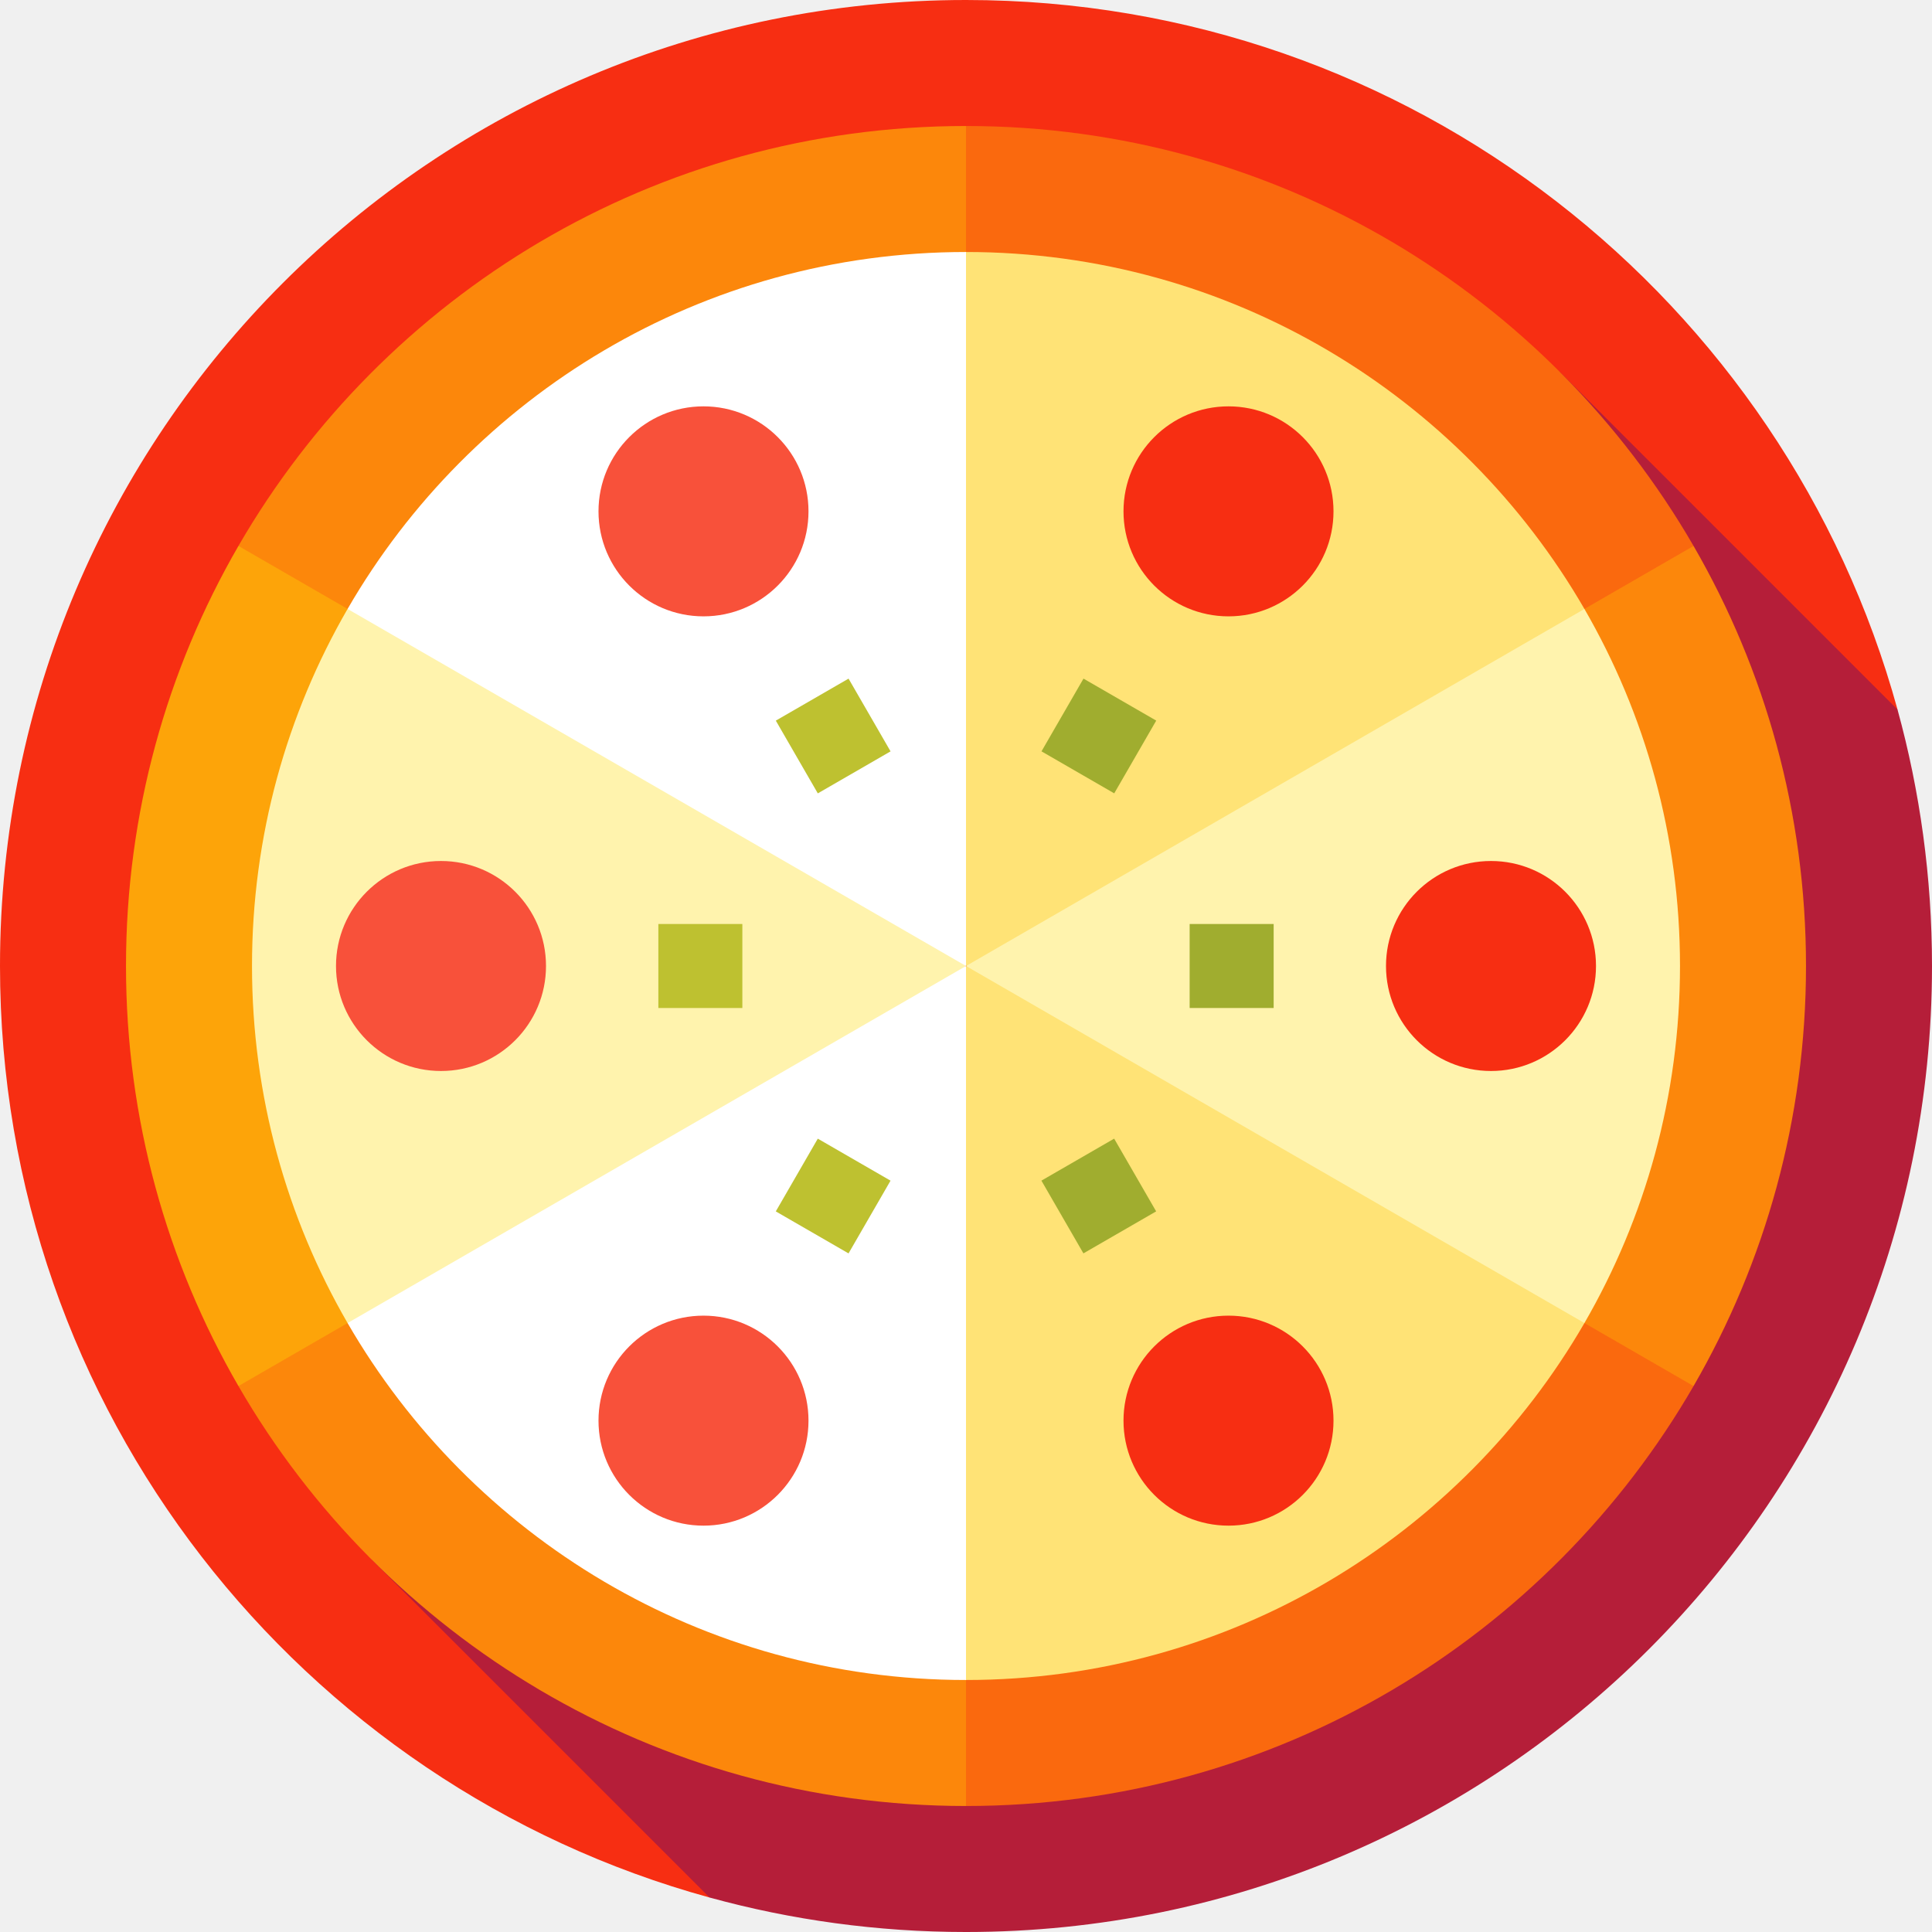
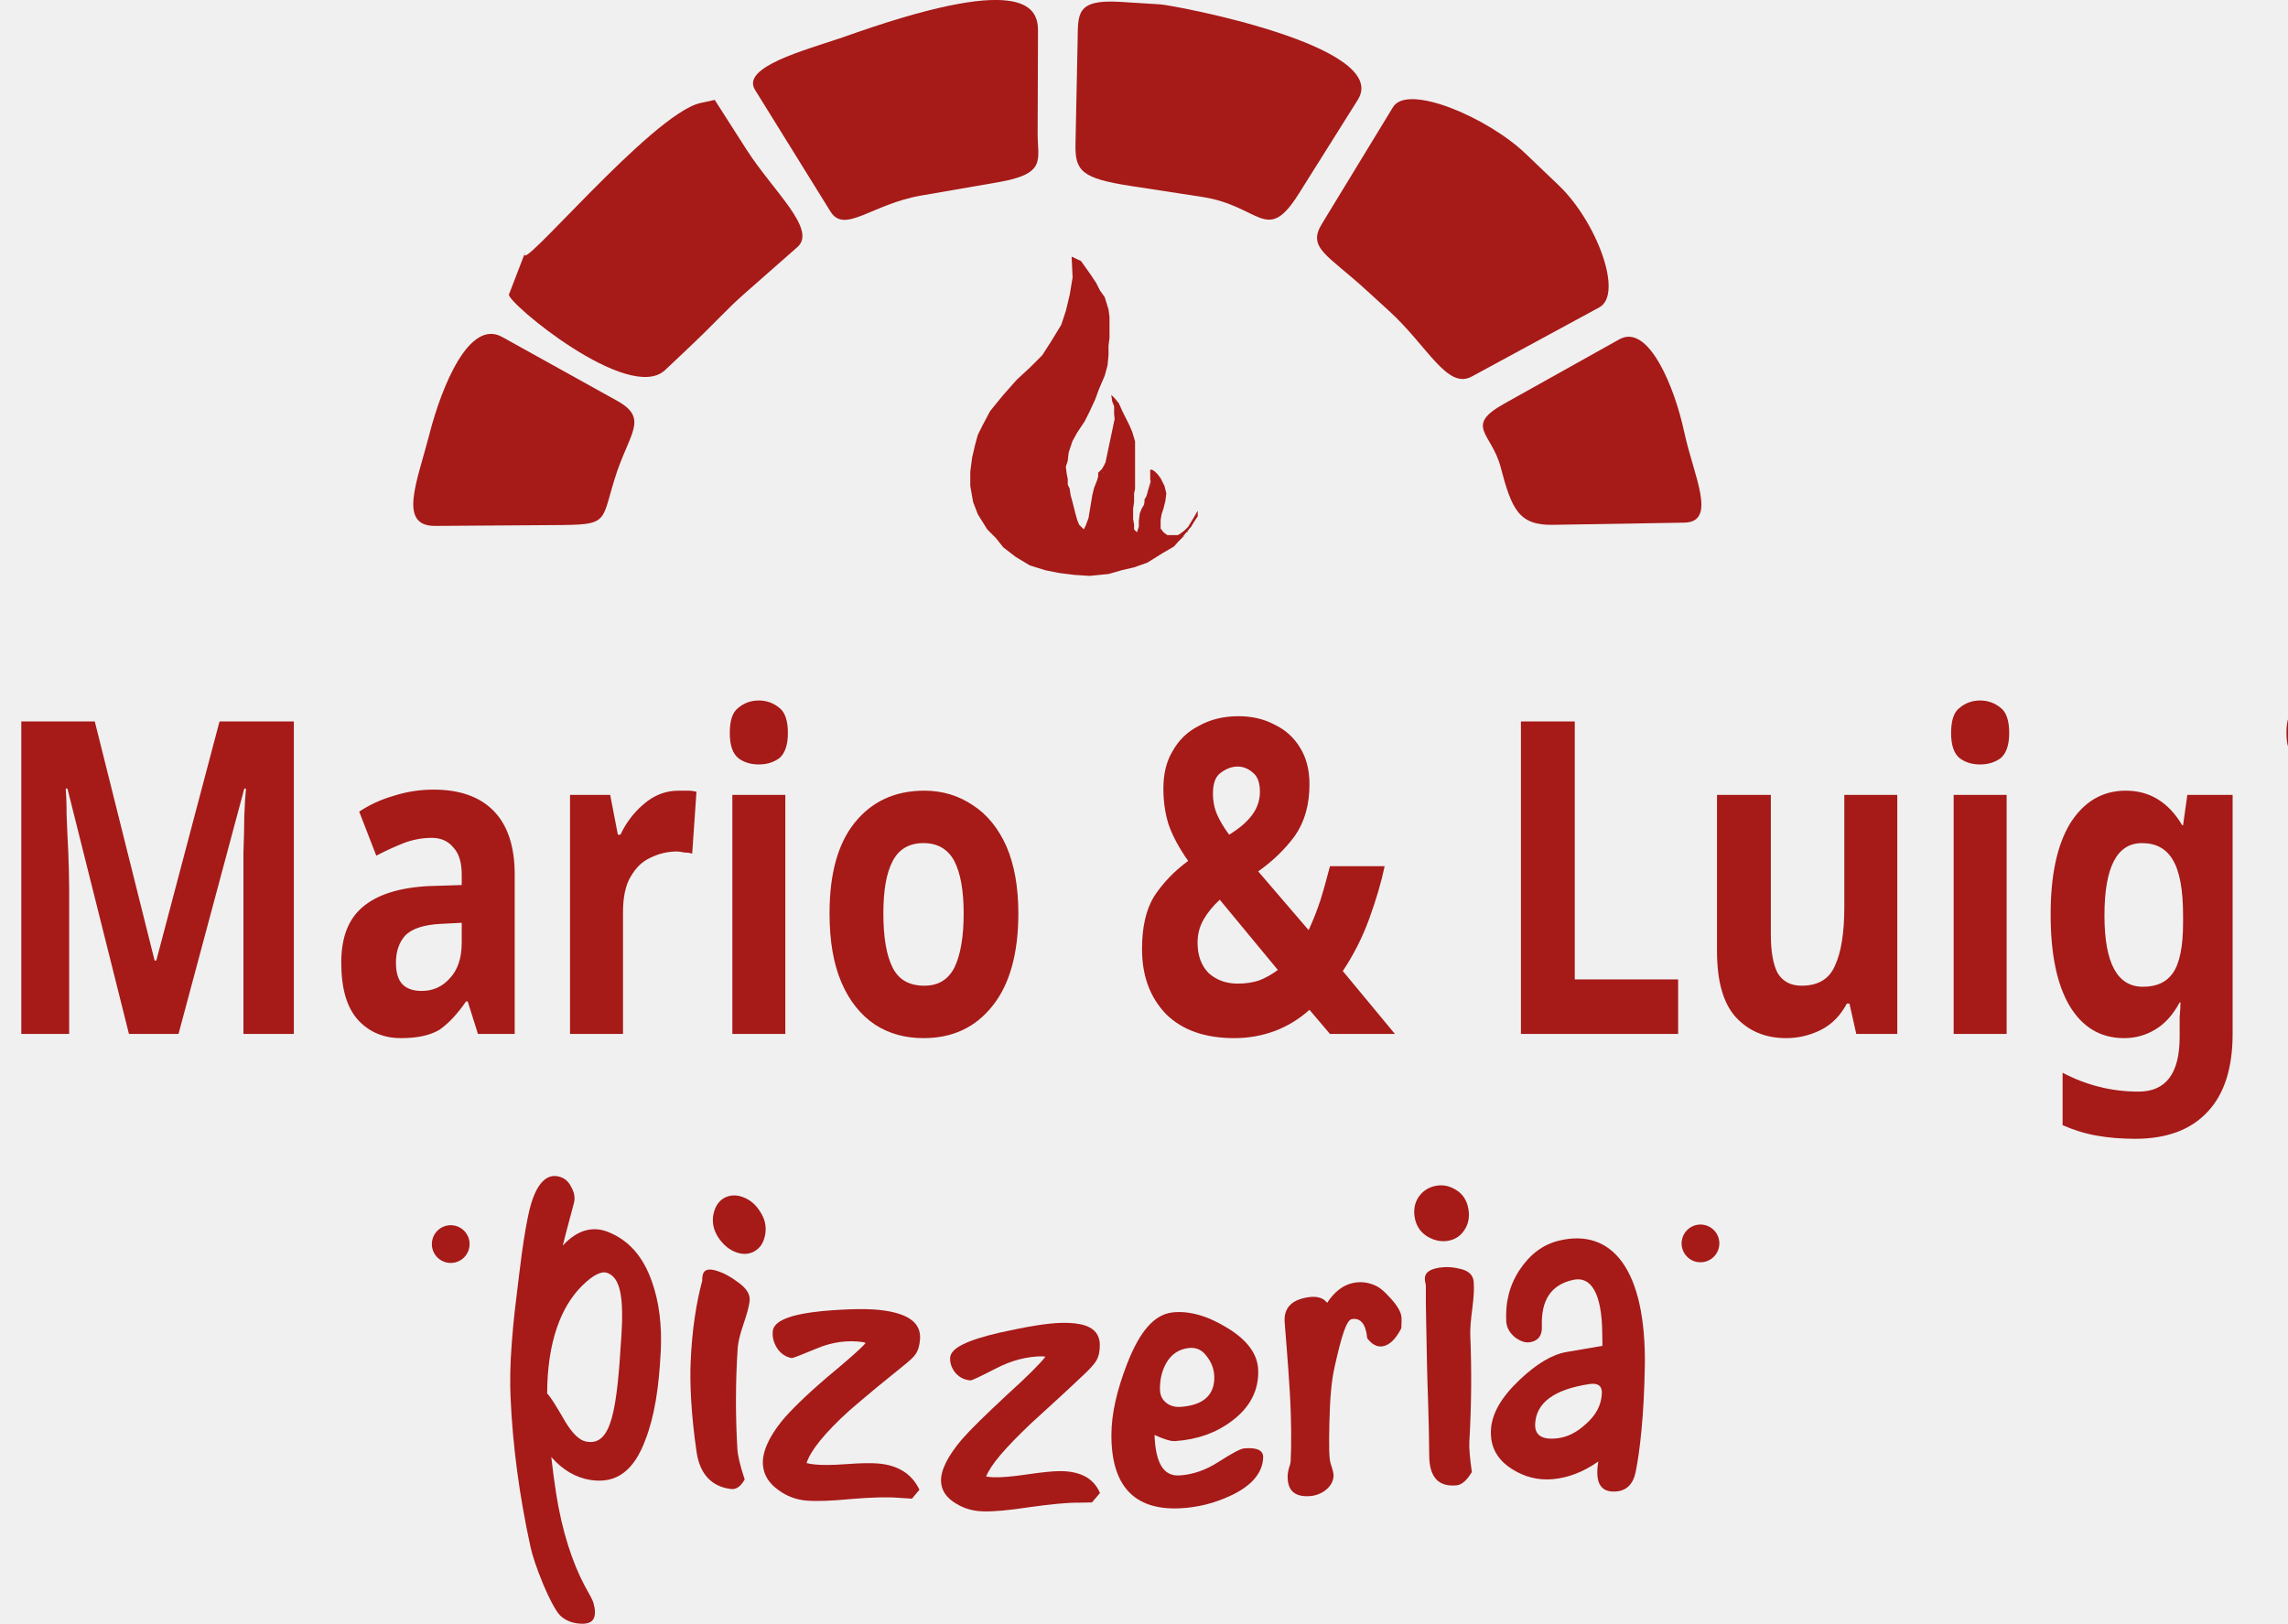
- <svg xmlns="http://www.w3.org/2000/svg" version="1.1" id="Layer_1" viewBox="0 0 512 512" xml:space="preserve">
-   <path style="fill:#F72E12;" d="M502.865,188.049C473.095,79.648,373.856,0,256,0C114.615,0,0,114.615,0,256  c0,117.856,79.648,217.094,188.049,246.865L502.865,188.049z" />
-   <path style="fill:#B51E39;" d="M512,256c0-23.529-3.191-46.309-9.135-67.951l-89.458-89.458L98.592,413.408l89.458,89.458  c21.641,5.944,44.422,9.135,67.951,9.135C397.385,512,512,397.384,512,256z" />
-   <path style="fill:#FC870B;" d="M448.811,144.68h-51.182v222.639h51.182c18.947-32.746,29.797-70.764,29.797-111.319  S467.759,177.427,448.811,144.68z" />
-   <g>
-     <path style="fill:#FA690E;" d="M256,33.391l-22.261,55.652l186.151,72.334l28.921-16.698C410.319,78.153,338.389,33.391,256,33.391   z" />
-     <path style="fill:#FA690E;" d="M419.89,350.622l-186.151,72.334L256,478.609c82.389,0,154.319-44.762,192.811-111.289   L419.89,350.622z" />
-   </g>
-   <path style="fill:#FDA409;" d="M63.189,144.68C44.241,177.427,33.391,215.445,33.391,256s10.85,78.573,29.797,111.32h40.052V144.68  H63.189z" />
-   <g>
-     <path style="fill:#FC870B;" d="M63.189,144.68l28.921,16.698L256,66.783V33.391C173.611,33.391,101.681,78.153,63.189,144.68z" />
-     <path style="fill:#FC870B;" d="M92.11,350.622L63.189,367.32C101.681,433.847,173.611,478.609,256,478.609v-33.391L92.11,350.622z" />
-   </g>
-   <g>
-     <path style="fill:#FFF3AD;" d="M92.11,350.622C76.005,322.787,66.783,290.472,66.783,256s9.223-66.787,25.327-94.622h55.652   L256,256l-108.238,94.622H92.11z" />
-     <path style="fill:#FFF3AD;" d="M419.89,350.622c16.105-27.835,25.327-60.15,25.327-94.622s-9.223-66.787-25.327-94.622h-55.652   L256,256l108.238,94.622H419.89z" />
-   </g>
-   <g>
-     <path style="fill:#FFE376;" d="M256,445.217c70.03,0,131.171-38.048,163.89-94.595L256,256l-22.261,97.951L256,445.217z" />
-     <path style="fill:#FFE376;" d="M256,66.783l-22.261,94.609L256,256l163.89-94.622C387.171,104.831,326.03,66.783,256,66.783z" />
-   </g>
-   <g>
-     <path style="fill:#FFFFFF;" d="M256,66.783c-70.03,0-131.171,38.048-163.89,94.595L256,256V66.783z" />
-     <path style="fill:#FFFFFF;" d="M92.11,350.622c32.719,56.547,93.86,94.595,163.89,94.595V256L92.11,350.622z" />
-   </g>
-   <g>
-     <circle style="fill:#F72E12;" cx="325.565" cy="376.487" r="27.826" />
-     <circle style="fill:#F72E12;" cx="395.13" cy="256" r="27.826" />
-     <circle style="fill:#F72E12;" cx="325.565" cy="135.513" r="27.826" />
-   </g>
-   <g>
-     <circle style="fill:#F8513A;" cx="186.435" cy="135.513" r="27.826" />
-     <circle style="fill:#F8513A;" cx="116.87" cy="256" r="27.826" />
-     <circle style="fill:#F8513A;" cx="186.435" cy="376.487" r="27.826" />
-   </g>
-   <g>
-     <rect x="280.051" y="305.821" transform="matrix(-0.866 0.5 -0.5 -0.866 701.8283 445.8432)" style="fill:#A0AD2F;" width="22.26" height="22.26" />
-     <rect x="315.27" y="244.87" style="fill:#A0AD2F;" width="22.261" height="22.261" />
-     <rect x="280.083" y="183.919" transform="matrix(0.866 0.5 -0.5 0.866 136.5438 -119.4771)" style="fill:#A0AD2F;" width="22.26" height="22.26" />
-   </g>
-   <g>
-     <rect x="209.679" y="183.919" transform="matrix(0.866 -0.5 0.5 0.866 -67.9425 136.5397)" style="fill:#BEC130;" width="22.26" height="22.26" />
-     <rect x="174.47" y="244.87" style="fill:#BEC130;" width="22.261" height="22.261" />
-     <rect x="209.667" y="305.821" transform="matrix(-0.866 -0.5 0.5 -0.866 253.5319 701.8377)" style="fill:#BEC130;" width="22.26" height="22.26" />
+ <svg xmlns="http://www.w3.org/2000/svg" width="37.765mm" height="26.809mm" viewBox="0 0 37.765 26.809" version="1.1" id="svg8233">
+   <defs id="defs8230" />
+   <g id="layer1" transform="translate(-25.40442,-11.8187)">
+     <g id="g1271" transform="translate(-73.22871,-2.182182)">
+       <text xml:space="preserve" style="font-style:normal;font-variant:normal;font-weight:bold;font-stretch:normal;font-size:6.538px;font-family:Noteworthy;-inkscape-font-specification:'Noteworthy Bold';fill:#a61a18;fill-opacity:1;stroke:none;stroke-width:0.093;stroke-linecap:round;stroke-linejoin:round;stroke-dasharray:none;stroke-opacity:1" x="109.082" y="28.043" id="text31823-6" transform="scale(0.9025218,1.108006)">
+         <tspan id="tspan31821-0" style="stroke-width:0.093" x="109.082" y="28.043">Mario &amp; Luigi's</tspan>
+       </text>
+       <path id="rect28321-8" style="fill:#a61a18;fill-opacity:1;stroke-width:0.1;stroke-linecap:round;stroke-linejoin:round" d="m 110.43,15.65 0.523,0.818 c 0.444,0.693 1.172,1.322 0.841,1.613 l -0.867,0.763 c -0.331,0.291 -0.396,0.398 -0.994,0.963 l -0.321,0.303 c -0.598,0.565 -2.625,-1.127 -2.578,-1.248 l 0.266,-0.691 c -0.172,0.446 2.09,-2.29 2.893,-2.469 z" />
+       <path id="rect28324-3" style="fill:#a61a18;fill-opacity:1;stroke-width:0.1;stroke-linecap:round;stroke-linejoin:round" d="m 112.477,14.64 0.307,-0.107 c 2.831,-0.981 2.983,-0.374 2.982,-0.018 l -0.006,1.687 c -0.001,0.441 0.156,0.668 -0.655,0.808 l -1.271,0.22 c -0.811,0.141 -1.26,0.638 -1.493,0.264 l -1.247,-2.012 c -0.232,-0.375 0.84,-0.656 1.382,-0.843 z" />
+       <path id="rect28327-9" style="fill:#a61a18;fill-opacity:1;stroke-width:0.1;stroke-linecap:round;stroke-linejoin:round" d="m 117.124,14.032 0.661,0.041 c 0.21,0.013 3.82,0.683 3.26,1.575 l -0.973,1.549 c -0.535,0.851 -0.628,0.204 -1.597,0.055 l -1.178,-0.181 c -0.813,-0.125 -0.921,-0.249 -0.912,-0.69 l 0.035,-1.707 c 0.009,-0.441 -0.033,-0.687 0.703,-0.642 z" />
+       <path id="rect28330-0" style="fill:#a61a18;fill-opacity:1;stroke-width:0.104;stroke-linecap:round;stroke-linejoin:round" d="m 123.814,16.538 0.548,0.524 c 0.621,0.594 1.074,1.794 0.668,2.014 l -2.105,1.142 c -0.406,0.22 -0.729,-0.504 -1.364,-1.083 l -0.382,-0.349 c -0.634,-0.579 -0.97,-0.691 -0.729,-1.086 l 1.176,-1.931 c 0.24,-0.395 1.566,0.174 2.187,0.768 z" />
+       <path id="rect28333-5" style="fill:#a61a18;fill-opacity:1;stroke-width:0.11;stroke-linecap:round;stroke-linejoin:round" d="m 126.432,21.131 c 0.148,0.708 0.557,1.49 8e-5,1.499 l -2.17,0.036 c -0.557,0.009 -0.677,-0.253 -0.859,-0.95 -0.148,-0.57 -0.612,-0.676 0.061,-1.052 l 1.898,-1.061 c 0.486,-0.272 0.921,0.821 1.069,1.528 z" />
+       <path id="rect30113-2" style="fill:#a61a18;fill-opacity:1;stroke-width:0.106;stroke-linecap:round;stroke-linejoin:round" d="m 105.722,21.164 c 0.207,-0.798 0.658,-1.9 1.199,-1.6 l 1.896,1.053 c 0.54,0.3 0.193,0.536 -0.04,1.295 -0.242,0.788 -0.077,0.752 -1.225,0.76 l -1.736,0.012 c -0.618,0.004 -0.3,-0.723 -0.093,-1.521 z" />
+       <g id="g31767-2" transform="translate(1.081139,-226.0131)">
+         <path style="fill:#a61a18;fill-opacity:1;stroke:none;stroke-width:0.1;stroke-linecap:round;stroke-linejoin:round;stroke-dasharray:none;stroke-opacity:1" d="m 115.24,244.251 0.016,0.344 -0.047,0.282 -0.063,0.266 -0.078,0.235 -0.172,0.282 -0.141,0.219 -0.203,0.203 -0.219,0.203 -0.235,0.266 -0.203,0.25 -0.125,0.235 -0.078,0.156 -0.047,0.172 -0.047,0.203 -0.031,0.235 v 0.235 l 0.047,0.266 0.078,0.203 0.156,0.25 0.141,0.141 0.125,0.156 0.203,0.156 0.235,0.141 0.25,0.078 0.235,0.047 0.25,0.031 0.25,0.016 0.313,-0.031 0.219,-0.063 0.203,-0.047 0.219,-0.078 0.25,-0.156 0.188,-0.11 0.125,-0.141 0.156,-0.188 0.125,-0.235 -0.188,0.329 -0.156,0.047 h -0.141 -0.031 l -0.063,-0.047 -0.047,-0.063 v -0.047 -0.094 l 0.016,-0.094 0.031,-0.094 0.031,-0.125 0.016,-0.125 -0.031,-0.125 -0.063,-0.125 -0.047,-0.063 -0.047,-0.047 -0.047,-0.031 h -0.031 v 0.094 0.063 l 0.016,0.063 v 0.063 l -0.047,0.063 -0.016,0.078 -0.047,0.063 v 0.078 l -0.047,0.078 -0.031,0.078 -0.016,0.125 v 0.094 l -0.031,0.094 -0.047,-0.047 v -0.078 l -0.016,-0.094 v -0.078 -0.094 l 0.016,-0.11 v -0.141 l 0.016,-0.078 v -0.156 -0.188 -0.172 -0.156 -0.11 l -0.047,-0.157 -0.047,-0.11 -0.047,-0.094 -0.063,-0.125 -0.063,-0.141 -0.063,-0.078 -0.063,-0.063 0.016,0.11 0.031,0.078 v 0.125 l 0.016,0.156 0.031,0.125 -0.031,0.125 -0.031,0.172 -0.063,0.125 -0.063,0.156 -0.031,0.11 -0.094,0.094 -0.063,0.156 -0.031,0.125 -0.031,0.188 -0.031,0.188 -0.047,0.125 -0.031,0.063 -0.078,-0.078 -0.031,-0.078 -0.031,-0.11 -0.047,-0.188 -0.031,-0.11 -0.016,-0.11 -0.031,-0.063 v -0.094 l -0.016,-0.078 -0.016,-0.125 0.031,-0.094 0.016,-0.141 0.063,-0.188 0.078,-0.141 0.125,-0.188 0.078,-0.156 0.094,-0.203 0.063,-0.172 0.094,-0.219 0.047,-0.172 0.016,-0.172 v -0.156 l 0.016,-0.125 v -0.235 -0.11 l -0.016,-0.125 -0.063,-0.203 -0.078,-0.11 -0.063,-0.125 -0.094,-0.141 -0.078,-0.11 -0.078,-0.11 z" id="path31743-7" />
+         <path style="fill:#a61a18;fill-opacity:1;stroke:none;stroke-width:0.102;stroke-linecap:round;stroke-linejoin:round;stroke-dasharray:none;stroke-opacity:1" d="m 115.694,248.147 0.049,-0.17 0.033,-0.077 0.033,-0.062 0.033,-0.108 0.033,-0.077 0.049,-0.062 0.033,-0.093 0.049,-0.124 0.033,-0.108 v -0.201 -0.108 l -0.049,-0.201 v -0.015" id="path31745-3" />
+         <path style="fill:#a61a18;fill-opacity:1;stroke:none;stroke-width:0.1;stroke-linecap:round;stroke-linejoin:round;stroke-dasharray:none;stroke-opacity:1" d="m 115.662,248.101 v -0.156 l 0.016,-0.063 v -0.063 l 0.063,-0.063 0.125,-0.219 v 0" id="path31747-7" />
+         <path style="fill:#a61a18;fill-opacity:1;stroke:none;stroke-width:0.1;stroke-linecap:round;stroke-linejoin:round;stroke-dasharray:none;stroke-opacity:1" d="m 116.554,247.928 v 0.156 l -0.047,0.063 -0.031,0.141 -0.047,0.078 v 0" id="path31749-9" />
+         <path style="fill:#a61a18;fill-opacity:1;stroke:none;stroke-width:0.1;stroke-linecap:round;stroke-linejoin:round;stroke-dasharray:none;stroke-opacity:1" d="m 116.836,249.008 0.282,-0.156 -0.188,0.141 z" id="path31751-0" />
+         <path style="fill:#a61a18;fill-opacity:1;stroke:none;stroke-width:0.1;stroke-linecap:round;stroke-linejoin:round;stroke-dasharray:none;stroke-opacity:1" d="m 117.008,248.946 0.203,-0.235 0.047,-0.078 0.063,-0.094 v -0.094 l -0.063,0.11 -0.047,0.078 -0.047,0.078 -0.063,0.063 -0.063,0.047 -0.063,0.047 h -0.063 -0.047" id="path31753-2" />
+         <path style="fill:#a61a18;fill-opacity:1;stroke:none;stroke-width:0.1;stroke-linecap:round;stroke-linejoin:round;stroke-dasharray:none;stroke-opacity:1" d="m 115.725,247.803 0.125,-0.25 0.047,-0.094" id="path31755-3" />
+         <path style="fill:#a61a18;fill-opacity:1;stroke:none;stroke-width:0.1;stroke-linecap:round;stroke-linejoin:round;stroke-dasharray:none;stroke-opacity:1" d="m 115.819,247.584 -0.141,0.25" id="path31757-9" />
+       </g>
+       <path style="fill:#a61a18;fill-opacity:1;stroke:none;stroke-width:0.1;stroke-linecap:round;stroke-linejoin:round;stroke-dasharray:none;stroke-opacity:1" id="path32145-7" d="m 105.765,34.496 a 0.311,0.311 0 0 1 0.352,-0.263 0.311,0.311 0 0 1 0.264,0.351 0.311,0.311 0 0 1 -0.35,0.266 0.311,0.311 0 0 1 -0.267,-0.349" />
+       <path style="fill:#a61a18;fill-opacity:1;stroke:none;stroke-width:0.1;stroke-linecap:round;stroke-linejoin:round;stroke-dasharray:none;stroke-opacity:1" id="path32145-0-1" d="m 126.393,34.485 a 0.311,0.311 0 0 1 0.352,-0.263 0.311,0.311 0 0 1 0.264,0.351 0.311,0.311 0 0 1 -0.35,0.266 0.311,0.311 0 0 1 -0.267,-0.349" />
+       <g aria-label="pizzeria" transform="matrix(0.8028243,0,0,0.860835,49.17769,-6.225625)" id="text2212" style="font-weight:bold;font-size:6.958px;font-family:Noteworthy;-inkscape-font-specification:'Noteworthy Bold';fill:#a61a18;stroke-width:0.099;stroke-linecap:round;stroke-linejoin:round" class="UnoptimicedTransforms">
+         <path d="m 75.185,49.434 c -0.036,0.674 -0.126,1.222 -0.312,1.672 -0.228,0.578 -0.583,0.858 -1.136,0.775 -0.296,-0.044 -0.564,-0.188 -0.801,-0.439 0.01,0.082 0.025,0.2 0.045,0.344 0.023,0.162 0.044,0.29 0.053,0.345 0.122,0.737 0.34,1.343 0.587,1.777 0.107,0.176 0.168,0.284 0.182,0.332 0.079,0.265 0.008,0.4 -0.225,0.399 -0.174,-6.79e-4 -0.319,-0.046 -0.435,-0.137 -0.081,-0.057 -0.212,-0.266 -0.374,-0.622 -0.139,-0.314 -0.224,-0.556 -0.261,-0.718 -0.23,-0.984 -0.367,-1.945 -0.41,-2.881 -0.012,-0.253 -0.01,-0.605 0.026,-1.029 0.036,-0.459 0.088,-0.829 0.11,-0.992 0.025,-0.184 0.054,-0.429 0.098,-0.733 0.054,-0.37 0.112,-0.643 0.134,-0.737 0.14,-0.621 0.403,-0.837 0.709,-0.699 0.078,0.035 0.14,0.103 0.188,0.202 0.05,0.092 0.063,0.182 0.04,0.272 -0.04,0.152 -0.125,0.423 -0.231,0.821 0.3,-0.303 0.618,-0.379 0.935,-0.26 0.43,0.161 0.717,0.476 0.894,0.941 0.156,0.406 0.212,0.853 0.185,1.368 0,0 3e-6,4e-6 3e-6,4e-6 z m -0.808,-0.298 c 0.049,-0.732 -0.011,-1.133 -0.29,-1.226 -0.118,-0.04 -0.295,0.04 -0.52,0.249 -0.436,0.402 -0.714,1.089 -0.716,2.064 0.069,0.062 0.188,0.243 0.376,0.546 0.147,0.227 0.29,0.351 0.423,0.376 0.531,0.099 0.634,-0.615 0.726,-2.01 z" id="path2942" />
+         <path d="m 77.327,47.202 c -0.03,0.132 -0.097,0.228 -0.204,0.288 -0.107,0.06 -0.226,0.072 -0.357,0.034 -0.155,-0.044 -0.289,-0.143 -0.399,-0.297 -0.104,-0.152 -0.134,-0.31 -0.09,-0.471 0.037,-0.136 0.112,-0.232 0.223,-0.288 0.117,-0.054 0.241,-0.058 0.372,-0.013 0.154,0.052 0.276,0.151 0.369,0.297 0.095,0.14 0.124,0.289 0.087,0.451 z m -0.313,1.249 c -0.015,0.11 -0.059,0.259 -0.13,0.451 -0.07,0.191 -0.108,0.344 -0.116,0.455 -0.045,0.637 -0.047,1.281 -0.006,1.932 0.007,0.119 0.055,0.315 0.15,0.582 -0.079,0.134 -0.172,0.197 -0.284,0.184 -0.388,-0.045 -0.633,-0.278 -0.703,-0.698 -0.121,-0.767 -0.141,-1.359 -0.124,-1.731 0.028,-0.635 0.121,-1.16 0.238,-1.565 -8.51e-4,-0.033 0.001,-0.065 0.007,-0.097 0.02,-0.114 0.114,-0.144 0.282,-0.097 0.15,0.043 0.295,0.115 0.437,0.216 0.183,0.118 0.266,0.239 0.248,0.367 0,0 5e-6,1e-6 5e-6,1e-6 z" id="path2944" />
+         <path d="m 80.517,49.175 c -0.007,0.124 -0.038,0.223 -0.093,0.296 -0.034,0.048 -0.105,0.111 -0.211,0.191 -0.393,0.295 -0.778,0.589 -1.151,0.89 -0.521,0.44 -0.803,0.78 -0.878,1.006 0.057,0.012 0.111,0.021 0.162,0.026 0.146,0.015 0.363,0.014 0.654,-0.006 0.291,-0.02 0.511,-0.024 0.658,-0.012 0.411,0.033 0.692,0.2 0.847,0.503 -0.051,0.057 -0.103,0.114 -0.153,0.171 -0.086,-0.005 -0.172,-0.01 -0.258,-0.015 -0.229,-0.019 -0.559,-0.012 -0.982,0.021 -0.423,0.038 -0.736,0.048 -0.942,0.03 -0.207,-0.018 -0.393,-0.084 -0.56,-0.198 -0.199,-0.13 -0.308,-0.294 -0.323,-0.487 -0.018,-0.23 0.109,-0.516 0.393,-0.845 0.175,-0.195 0.472,-0.47 0.916,-0.826 0.428,-0.333 0.689,-0.542 0.804,-0.666 -0.016,-0.005 -0.031,-0.01 -0.047,-0.015 -0.316,-0.045 -0.639,-0.006 -0.966,0.123 -0.321,0.125 -0.49,0.186 -0.509,0.182 -0.119,-0.021 -0.218,-0.081 -0.293,-0.181 -0.075,-0.106 -0.107,-0.217 -0.096,-0.331 0.019,-0.205 0.362,-0.328 1.022,-0.39 0.556,-0.045 0.986,-0.051 1.285,-0.008 0.499,0.071 0.74,0.243 0.722,0.542 0,0 -1e-6,2e-6 -1e-6,2e-6 z" id="path2946" />
+         <path d="m 84.213,49.285 c 0.003,0.122 -0.02,0.224 -0.069,0.304 -0.031,0.051 -0.096,0.124 -0.197,0.217 -8e-6,7e-6 -0.012,0.011 -0.012,0.011 0,0 0,0 0,0 -0.376,0.334 -0.76,0.661 -1.135,0.979 -0.535,0.473 -0.835,0.802 -0.924,1.021 0.058,0.007 0.114,0.012 0.165,0.013 0.148,0.004 0.373,-0.013 0.672,-0.054 0.3,-0.041 0.525,-0.063 0.676,-0.064 0.22,-8.3e-4 0.402,0.037 0.546,0.114 0.125,0.069 0.22,0.17 0.282,0.306 -0.006,0.007 -0.159,0.173 -0.165,0.18 -0.042,0.001 -0.084,0.002 -0.126,0.003 -0.044,5.9e-4 -0.089,0.001 -0.133,0.002 -0.233,-0.003 -0.57,0.027 -1.008,0.084 -0.436,0.063 -0.76,0.089 -0.97,0.083 -0.211,-0.005 -0.398,-0.056 -0.561,-0.152 -0.196,-0.108 -0.299,-0.252 -0.305,-0.426 -0.007,-0.209 0.133,-0.477 0.43,-0.804 0.188,-0.2 0.483,-0.468 0.931,-0.857 0.422,-0.356 0.68,-0.599 0.785,-0.727 10e-6,2e-6 -0.049,-0.008 -0.049,-0.008 -0.324,-0.001 -0.648,0.077 -0.975,0.236 -0.32,0.154 -0.491,0.227 -0.51,0.226 -0.123,-0.007 -0.226,-0.052 -0.308,-0.136 -0.082,-0.089 -0.121,-0.188 -0.117,-0.294 0.007,-0.19 0.345,-0.339 1.008,-0.484 0.56,-0.116 0.988,-0.185 1.295,-0.19 0.197,-0.003 0.356,0.014 0.478,0.053 0.192,0.061 0.292,0.181 0.297,0.363 0,0 5e-6,1e-6 5e-6,1e-6 z" id="path2948" />
+         <path d="m 87.572,51.454 c -0.013,0.294 -0.238,0.541 -0.668,0.728 -0.335,0.147 -0.682,0.227 -1.041,0.243 -0.953,0.042 -1.416,-0.442 -1.411,-1.413 0.002,-0.404 0.112,-0.85 0.322,-1.357 0.257,-0.62 0.559,-0.949 0.936,-0.987 0.339,-0.034 0.715,0.062 1.122,0.296 0.414,0.233 0.628,0.505 0.638,0.814 0.013,0.385 -0.169,0.712 -0.539,0.97 -0.326,0.231 -0.715,0.359 -1.169,0.388 -0.088,0.006 -0.229,-0.034 -0.424,-0.118 0.02,0.533 0.183,0.795 0.51,0.777 0.275,-0.015 0.546,-0.102 0.813,-0.264 0.274,-0.163 0.445,-0.249 0.52,-0.255 0.266,-0.021 0.397,0.037 0.391,0.179 z m -1.005,-1.554 c -0.004,-0.143 -0.056,-0.273 -0.154,-0.389 -0.093,-0.122 -0.214,-0.175 -0.364,-0.161 -0.206,0.02 -0.362,0.116 -0.469,0.288 -0.09,0.149 -0.133,0.318 -0.13,0.509 0.002,0.107 0.044,0.191 0.126,0.253 0.083,0.062 0.187,0.089 0.313,0.079 0.458,-0.034 0.688,-0.231 0.678,-0.58 z" id="path2950" />
+         <path d="m 90.416,48.762 c 0.003,0.044 0.002,0.114 -0.004,0.21 -0.114,0.209 -0.243,0.324 -0.382,0.346 -0.115,0.018 -0.22,-0.034 -0.319,-0.155 -0.028,-0.275 -0.138,-0.396 -0.318,-0.366 -0.109,0.018 -0.213,0.329 -0.354,0.925 -0.066,0.266 -0.095,0.62 -0.106,1.077 -0.01,0.433 -0.008,0.689 0.03,0.779 0.041,0.112 0.06,0.19 0.056,0.232 -0.008,0.104 -0.064,0.194 -0.166,0.268 -0.096,0.068 -0.202,0.105 -0.317,0.113 -0.328,0.023 -0.478,-0.118 -0.459,-0.415 0.002,-0.03 0.011,-0.072 0.026,-0.127 0.021,-0.055 0.033,-0.095 0.034,-0.119 0.016,-0.298 0.019,-0.76 -0.018,-1.343 -0.038,-0.595 -0.083,-1.037 -0.105,-1.331 -0.02,-0.264 0.13,-0.421 0.457,-0.475 0.194,-0.032 0.333,0.001 0.416,0.103 0.151,-0.214 0.329,-0.343 0.54,-0.382 0.144,-0.027 0.287,-0.014 0.427,0.041 0.095,0.032 0.213,0.12 0.348,0.265 0.135,0.139 0.205,0.257 0.213,0.351 0,0 -4e-6,2e-6 -4e-6,2e-6 z" id="path2952" />
+         <path d="m 91.793,46.694 c 0.025,0.143 -4.54e-4,0.271 -0.075,0.382 -0.074,0.111 -0.177,0.182 -0.307,0.211 -0.154,0.035 -0.307,0.01 -0.46,-0.073 -0.148,-0.084 -0.235,-0.208 -0.264,-0.371 -0.025,-0.138 -0.002,-0.262 0.069,-0.372 0.077,-0.112 0.182,-0.185 0.316,-0.22 0.158,-0.041 0.311,-0.021 0.457,0.063 0.145,0.078 0.234,0.204 0.264,0.38 z m 0.107,1.385 c 0.012,0.117 0.003,0.29 -0.028,0.514 -0.032,0.225 -0.047,0.395 -0.042,0.513 0.03,0.674 0.024,1.353 -0.019,2.035 -0.008,0.127 0.011,0.32 0.051,0.589 -0.103,0.162 -0.209,0.246 -0.316,0.255 -0.374,0.032 -0.554,-0.159 -0.56,-0.562 -0.005,-0.752 -0.037,-1.31 -0.044,-1.687 -0.012,-0.65 -0.029,-1.146 -0.026,-1.598 -0.009,-0.031 -0.016,-0.062 -0.019,-0.093 -0.013,-0.114 0.064,-0.188 0.23,-0.223 0.148,-0.031 0.3,-0.031 0.456,0.003 0.198,0.031 0.304,0.116 0.317,0.253 0,0 -5e-6,10e-7 -5e-6,10e-7 z" id="path2954" />
+         <path d="m 95.418,49.709 c -0.015,0.935 -0.104,1.637 -0.188,2.021 -0.052,0.233 -0.187,0.356 -0.4,0.372 -0.325,0.024 -0.44,-0.169 -0.368,-0.575 -0.305,0.201 -0.617,0.312 -0.931,0.339 -0.303,0.026 -0.582,-0.04 -0.841,-0.192 -0.309,-0.182 -0.452,-0.429 -0.435,-0.751 0.017,-0.316 0.215,-0.632 0.594,-0.966 0.343,-0.301 0.659,-0.481 0.957,-0.529 0.248,-0.04 0.495,-0.079 0.741,-0.119 -7.54e-4,-0.086 -0.002,-0.171 -0.004,-0.257 -0.01,-0.752 -0.231,-1.082 -0.593,-1.009 -0.463,0.093 -0.668,0.393 -0.648,0.897 0.007,0.172 -0.074,0.271 -0.238,0.299 -0.1,0.017 -0.207,-0.017 -0.322,-0.098 -0.11,-0.09 -0.167,-0.191 -0.173,-0.304 -0.019,-0.375 0.072,-0.703 0.283,-0.995 0.21,-0.291 0.476,-0.478 0.803,-0.551 1.07,-0.24 1.794,0.522 1.764,2.419 -10e-7,0 -2e-6,1e-6 -4e-6,1e-6 z m -0.882,0.512 c 0.005,-0.144 -0.081,-0.203 -0.255,-0.179 -0.727,0.102 -1.095,0.358 -1.117,0.762 -0.012,0.22 0.14,0.314 0.461,0.278 0.198,-0.022 0.389,-0.109 0.571,-0.265 0.218,-0.174 0.331,-0.374 0.339,-0.597 z" id="path2956" />
+       </g>
+     </g>
  </g>
</svg>
